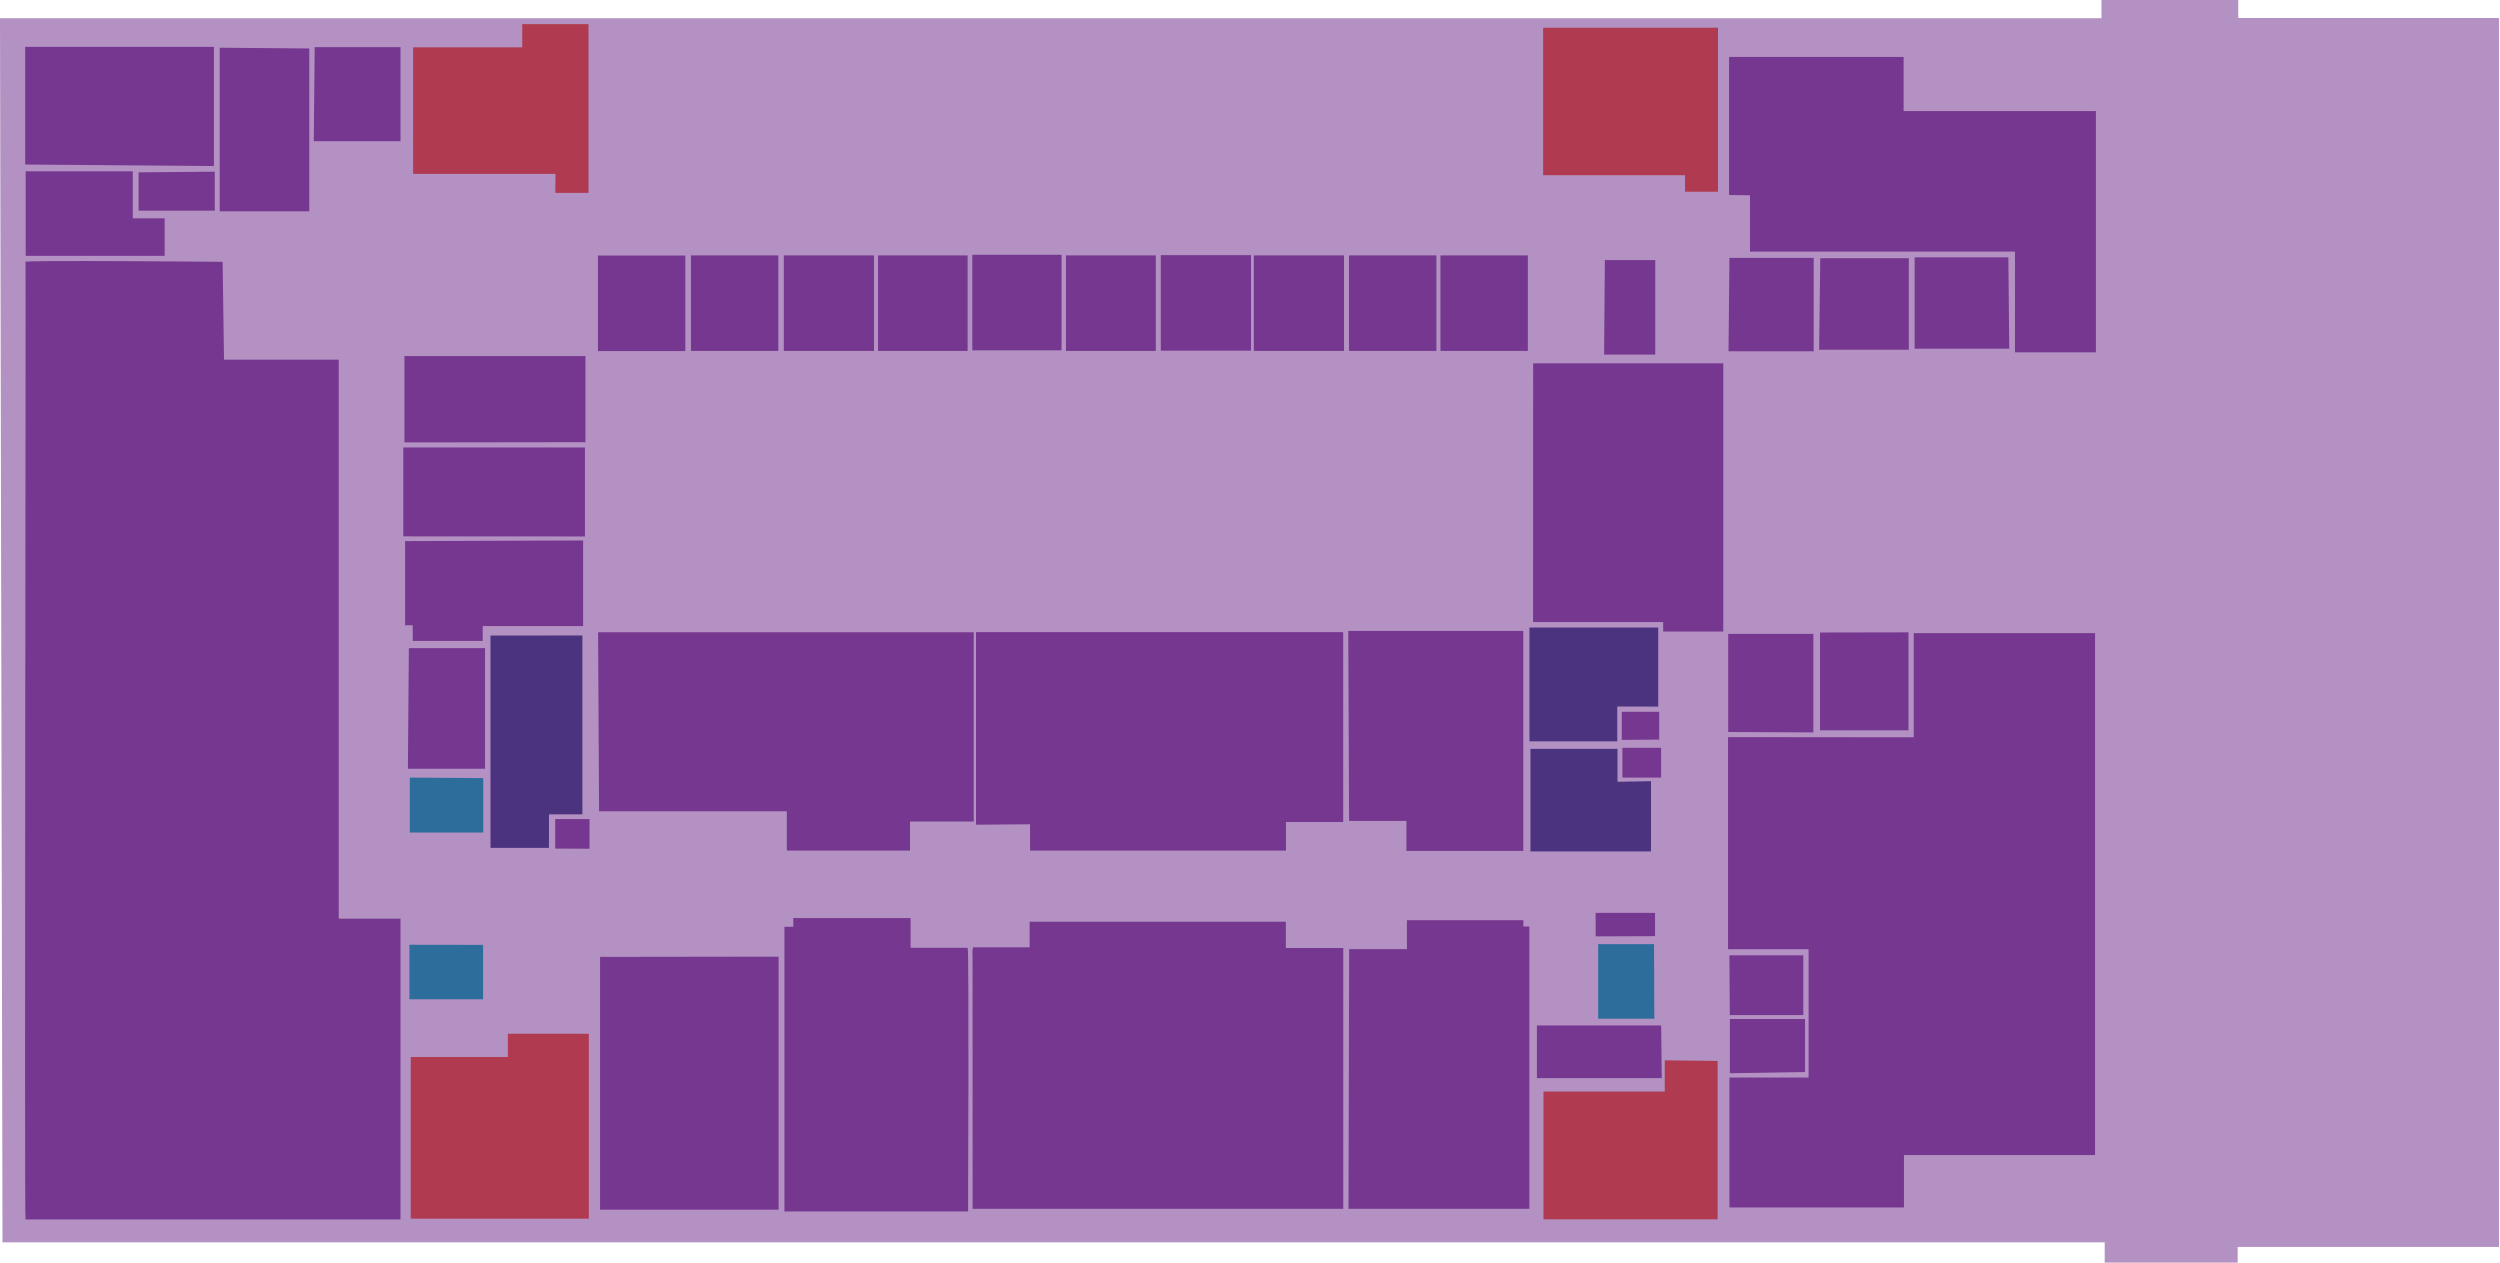
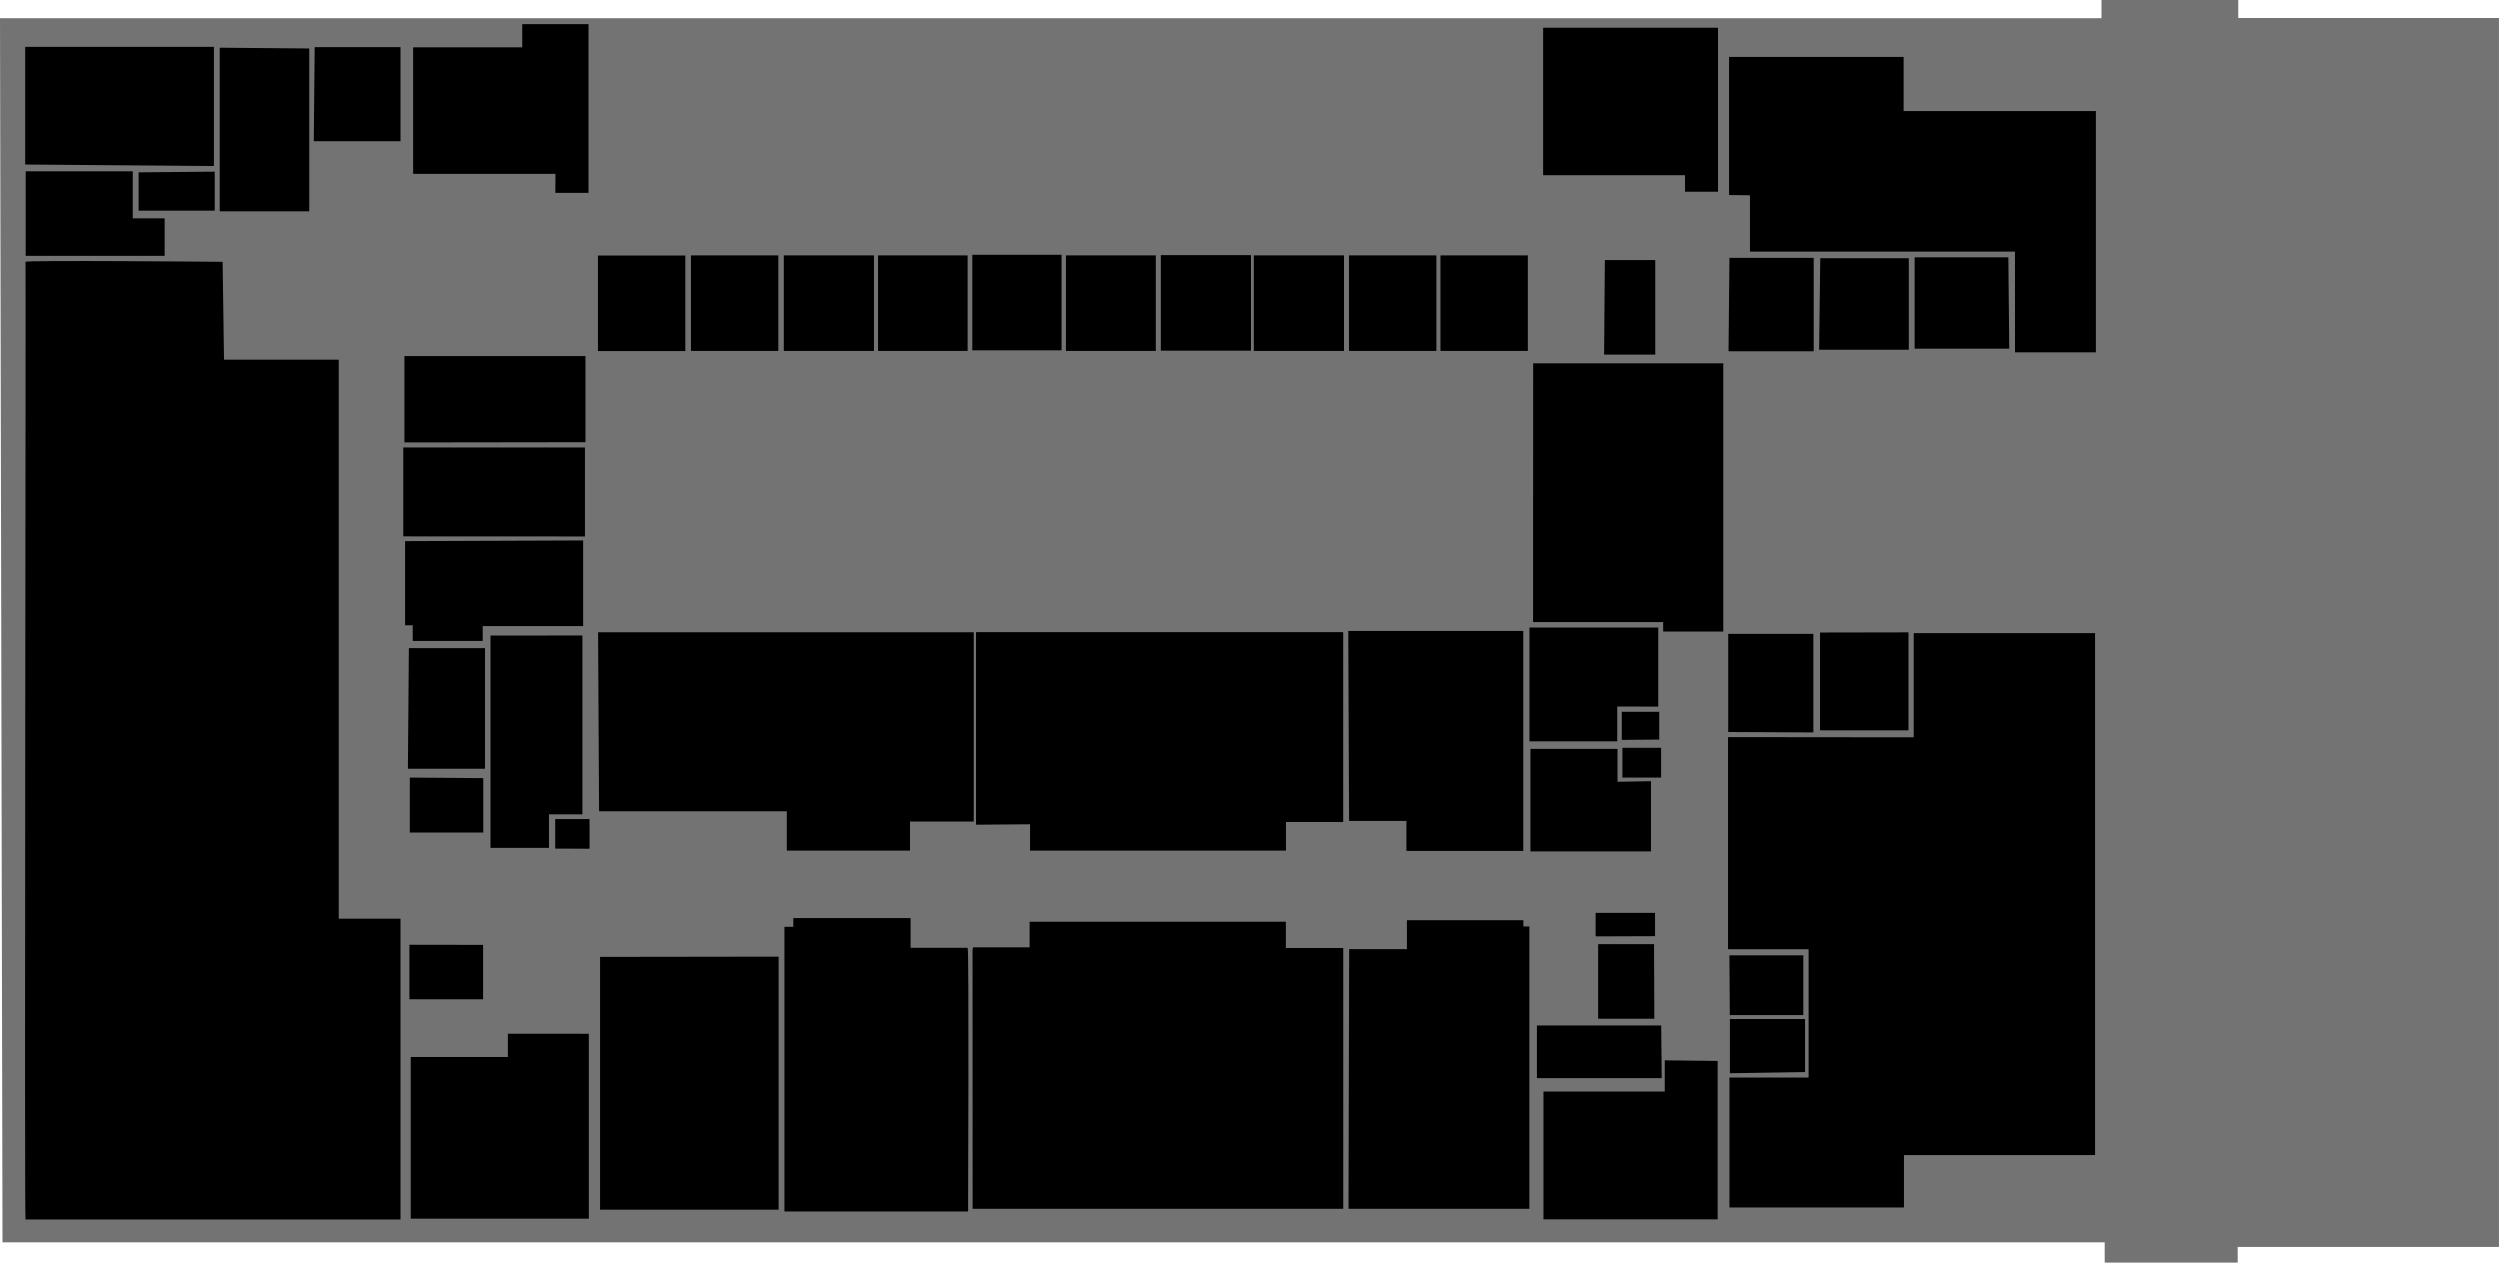
- <svg xmlns="http://www.w3.org/2000/svg" width="990" height="500" viewBox="0 0 990 500" fill="none">
+ <svg xmlns="http://www.w3.org/2000/svg" width="990" height="500" viewBox="0 0 990 500">
  <g id="IshbelGordonLevel5">
    <g id="level 5">
-       <path id="Vector" opacity="0.55" d="M0.988 491.957H833.458V500H886.125V493.795H989.59V7.124H886.35V0H832.186V7.201H0L0.988 491.957Z" fill="#75378F" />
+       <path id="Vector" opacity="0.55" d="M0.988 491.957H833.458V500H886.125V493.795H989.59V7.124H886.35V0H832.186V7.201H0L0.988 491.957Z" class="room" />
    </g>
    <g id="H501">
-       <path id="Vector_2" d="M219.863 336.031V324.342H233.457V336.097L219.863 336.031Z" fill="#75378F" />
+       <path id="Vector_2" d="M219.863 336.031V324.342H233.457V336.097L219.863 336.031Z" class="room" />
    </g>
    <g id="H501/1 bathroom">
-       <path id="Vector_3" d="M230.628 251.646V322.477H217.392V335.765H194.236V251.68L230.628 251.646Z" fill="#4B337F" />
+       <path id="Vector_3" d="M230.628 251.646V322.477H217.392V335.765H194.236V251.68L230.628 251.646Z" class="bathroom" />
    </g>
    <g id="H502">
-       <path id="Vector_4" d="M237.236 321.252H311.581V336.837H360.363V325.314H385.6V250.387H236.845L237.236 321.252Z" fill="#75378F" />
+       <path id="Vector_4" d="M237.236 321.252H311.581V336.837H360.363V325.314H385.6V250.387H236.845L237.236 321.252Z" class="room" />
    </g>
    <g id="H503">
-       <path id="Vector_5" d="M308.33 378.828V479.031H237.627V378.928L308.33 378.828Z" fill="#75378F" />
+       <path id="Vector_5" d="M308.33 378.828V479.031H237.627V378.928L308.33 378.828Z" class="room" />
    </g>
    <g id="H504">
-       <path id="Vector_6" d="M383.195 375.331H360.593V363.543H314.151V367.006H310.639V479.73H383.358C383.358 479.73 383.781 376.33 383.195 375.331Z" fill="#75378F" />
+       <path id="Vector_6" d="M383.195 375.331H360.593V363.543H314.151V367.006H310.639V479.73H383.358C383.358 479.73 383.781 376.33 383.195 375.331Z" class="room" />
    </g>
    <g id="H506">
-       <path id="Vector_7" d="M385.388 375.131H407.73V365.008H509.198V375.398H531.931V478.697H385.16L385.127 376.097L385.388 375.131Z" fill="#75378F" />
-       <path id="Vector_8" d="M386.505 326.58V250.32H531.91V325.514H509.242V336.836H407.904V326.413L386.505 326.58Z" fill="#75378F" />
+       <path id="Vector_7" d="M385.388 375.131H407.73V365.008H509.198V375.398H531.931V478.697H385.16L385.127 376.097L385.388 375.131Z" class="room" />
+       <path id="Vector_8" d="M386.505 326.58V250.32H531.91V325.514H509.242V336.836H407.904V326.413L386.505 326.58Z" class="room" />
    </g>
    <g id="H507">
-       <path id="Vector_9" d="M534.24 325.081H556.94V336.97H603.219V249.854H533.915L534.24 325.081Z" fill="#75378F" />
+       <path id="Vector_9" d="M534.24 325.081H556.94V336.97H603.219V249.854H533.915L534.24 325.081Z" class="room" />
    </g>
    <g id="H508">
-       <path id="Vector_10" d="M534.271 375.849H557.134V364.394H603.25V366.891H605.624V478.683H534.011L534.271 375.849Z" fill="#75378F" />
+       <path id="Vector_10" d="M534.271 375.849H557.134V364.394H603.25V366.891H605.624V478.683H534.011L534.271 375.849Z" class="room" />
    </g>
    <g id="H509 DATA RISER">
-       <path id="Vector_11" d="M657.822 406.086H608.616V426.933H658.049L657.822 406.086Z" fill="#75378F" />
+       <path id="Vector_11" d="M657.822 406.086H608.616V426.933H658.049L657.822 406.086Z" class="room" />
    </g>
    <g id="H510/1">
-       <path id="Vector_12" d="M684.847 378.313H714.117V401.957H685.01L684.847 378.313Z" fill="#75378F" />
+       <path id="Vector_12" d="M684.847 378.313H714.117V401.957H685.01L684.847 378.313Z" class="room" />
    </g>
    <g id="H510/2">
-       <path id="Vector_13" d="M714.799 424.535V403.522H685.042V425.001L714.799 424.535Z" fill="#75378F" />
+       <path id="Vector_13" d="M714.799 424.535V403.522H685.042V425.001L714.799 424.535Z" class="room" />
    </g>
    <g id="H510">
-       <path id="Vector_14" d="M684.304 291.894V375.879H716.208V426.7H684.857V478.15H753.966V457.403H829.646V250.713H757.838V291.969L684.304 291.894Z" fill="#75378F" />
+       <path id="Vector_14" d="M684.304 291.894V375.879H716.208V426.7H684.857V478.15H753.966V457.403H829.646V250.713H757.838V291.969L684.304 291.894Z" class="room" />
    </g>
    <g id="H510/3">
-       <path id="Vector_15" d="M684.37 289.871V251.009H718.095V290.037L684.37 289.871Z" fill="#75378F" />
+       <path id="Vector_15" d="M684.37 289.871V251.009H718.095V290.037L684.37 289.871Z" class="room" />
    </g>
    <g id="H510/4">
-       <path id="Vector_16" d="M720.729 250.476V289.205H755.755V250.409L720.729 250.476Z" fill="#75378F" />
+       <path id="Vector_16" d="M720.729 250.476V289.205H755.755V250.409L720.729 250.476Z" class="room" />
    </g>
    <g id="H511">
-       <path id="Vector_17" d="M642.482 307.92V296.132H657.8V307.92H642.482Z" fill="#75378F" />
+       <path id="Vector_17" d="M642.482 307.92V296.132H657.8V307.92H642.482Z" class="room" />
    </g>
    <g id="H511/1 MALE BATHROOM">
-       <path id="Vector_18" d="M640.531 309.585V296.564H606.058V337.158H653.8V309.352L640.531 309.585Z" fill="#4B337F" />
+       <path id="Vector_18" d="M640.531 309.585V296.564H606.058V337.158H653.8V309.352L640.531 309.585Z" class="bathroom" />
    </g>
    <g id="H512">
-       <path id="Vector_19" d="M657.052 292.868V281.879H642.222V293.001L657.052 292.868Z" fill="#75378F" />
+       <path id="Vector_19" d="M657.052 292.868V281.879H642.222V293.001L657.052 292.868Z" class="room" />
    </g>
    <g id="H512/1 FEMALE BATHROOM">
-       <path id="Vector_20" d="M640.433 279.78V293.567H605.667V248.511H656.661V279.814L640.433 279.78Z" fill="#4B337F" />
+       <path id="Vector_20" d="M640.433 279.78V293.567H605.667V248.511H656.661V279.814L640.433 279.78Z" class="bathroom" />
    </g>
    <g id="H513 STAFF COMMON ROOM">
-       <path id="Vector_21" d="M607.131 143.892H682.419V250.089H658.613V246.326H607.098L607.131 143.892Z" fill="#75378F" />
+       <path id="Vector_21" d="M607.131 143.892H682.419V250.089H658.613V246.326H607.098L607.131 143.892Z" class="room" />
    </g>
    <g id="H514">
-       <path id="Vector_22" d="M692.989 77.329V99.641H797.936V139.536H829.966V43.995H753.832V22.546H684.713V77.227L692.989 77.329Z" fill="#75378F" />
+       <path id="Vector_22" d="M692.989 77.329V99.641H797.936V139.536H829.966V43.995H753.832V22.546H684.713V77.227L692.989 77.329Z" class="room" />
    </g>
    <g id="H514/1">
-       <path id="Vector_23" d="M684.86 102.104H718.228V139.101H684.502L684.86 102.104Z" fill="#75378F" />
+       <path id="Vector_23" d="M684.86 102.104H718.228V139.101H684.502L684.86 102.104Z" class="room" />
    </g>
    <g id="H514/2">
-       <path id="Vector_24" d="M720.829 102.237H755.887V138.502H720.374L720.829 102.237Z" fill="#75378F" />
+       <path id="Vector_24" d="M720.829 102.237H755.887V138.502H720.374L720.829 102.237Z" class="room" />
    </g>
    <g id="H514/3">
-       <path id="Vector_25" d="M795.304 101.904H758.197V138.069H795.662L795.304 101.904Z" fill="#75378F" />
+       <path id="Vector_25" d="M795.304 101.904H758.197V138.069H795.662L795.304 101.904Z" class="room" />
    </g>
    <g id="H515/1">
-       <path id="Vector_26" d="M271.389 139.035C271.389 138.369 271.389 101.205 271.389 101.205H236.786V139.035H271.389Z" fill="#75378F" />
+       <path id="Vector_26" d="M271.389 139.035C271.389 138.369 271.389 101.205 271.389 101.205H236.786V139.035H271.389Z" class="room" />
    </g>
    <g id="H515/2">
-       <path id="Vector_27" d="M308.22 138.977C308.22 138.311 308.22 101.147 308.22 101.147H273.617V138.977H308.22Z" fill="#75378F" />
+       <path id="Vector_27" d="M308.22 138.977C308.22 138.311 308.22 101.147 308.22 101.147H273.617V138.977H308.22Z" class="room" />
    </g>
    <g id="H515/3">
-       <path id="Vector_28" d="M346.101 138.977C346.101 138.311 346.101 101.147 346.101 101.147H310.385V138.977H346.101Z" fill="#75378F" />
+       <path id="Vector_28" d="M346.101 138.977C346.101 138.311 346.101 101.147 346.101 101.147H310.385V138.977H346.101Z" class="room" />
    </g>
    <g id="H515/4">
-       <path id="Vector_29" d="M383.178 138.977C383.178 138.311 383.178 101.147 383.178 101.147H347.709V138.977H383.178Z" fill="#75378F" />
+       <path id="Vector_29" d="M383.178 138.977C383.178 138.311 383.178 101.147 383.178 101.147H347.709V138.977H383.178Z" class="room" />
    </g>
    <g id="H515/5">
-       <path id="Vector_30" d="M420.379 138.73C420.379 138.064 420.379 100.9 420.379 100.9H385.034V138.73H420.379Z" fill="#75378F" />
+       <path id="Vector_30" d="M420.379 138.73C420.379 138.064 420.379 100.9 420.379 100.9H385.034V138.73H420.379Z" class="room" />
    </g>
    <g id="H515/6">
-       <path id="Vector_31" d="M457.703 138.977C457.703 138.311 457.703 101.147 457.703 101.147H422.111V138.977H457.703Z" fill="#75378F" />
+       <path id="Vector_31" d="M457.703 138.977C457.703 138.311 457.703 101.147 457.703 101.147H422.111V138.977H457.703Z" class="room" />
    </g>
    <g id="H515/7">
-       <path id="Vector_32" d="M495.398 138.853C495.398 138.187 495.398 101.023 495.398 101.023H459.683V138.853H495.398Z" fill="#75378F" />
+       <path id="Vector_32" d="M495.398 138.853C495.398 138.187 495.398 101.023 495.398 101.023H459.683V138.853H495.398Z" class="room" />
    </g>
    <g id="H515/8">
-       <path id="Vector_33" d="M532.229 138.977C532.229 138.311 532.229 101.147 532.229 101.147H496.513V138.977H532.229Z" fill="#75378F" />
+       <path id="Vector_33" d="M532.229 138.977C532.229 138.311 532.229 101.147 532.229 101.147H496.513V138.977H532.229Z" class="room" />
    </g>
    <g id="H515/9">
-       <path id="Vector_34" d="M568.811 138.977C568.811 138.311 568.811 101.147 568.811 101.147H534.208V138.977H568.811Z" fill="#75378F" />
+       <path id="Vector_34" d="M568.811 138.977C568.811 138.311 568.811 101.147 568.811 101.147H534.208V138.977H568.811Z" class="room" />
    </g>
    <g id="H515/10">
-       <path id="Vector_35" d="M605.024 138.977C605.024 138.311 605.024 101.147 605.024 101.147H570.421V138.977H605.024Z" fill="#75378F" />
+       <path id="Vector_35" d="M605.024 138.977C605.024 138.311 605.024 101.147 605.024 101.147H570.421V138.977H605.024Z" class="room" />
    </g>
    <g id="H516">
-       <path id="Vector_36" d="M124.613 18.661H158.598V55.925H124.255L124.613 18.661Z" fill="#75378F" />
+       <path id="Vector_36" d="M124.613 18.661H158.598V55.925H124.255L124.613 18.661Z" class="room" />
    </g>
    <g id="H517">
-       <path id="Vector_37" d="M87.017 18.894V83.698H122.466V19.194L87.017 18.894Z" fill="#75378F" />
+       <path id="Vector_37" d="M87.017 18.894V83.698H122.466V19.194L87.017 18.894Z" class="room" />
    </g>
    <g id="H518">
-       <path id="Vector_38" d="M54.886 68.246V83.431H85.033V67.98L54.886 68.246Z" fill="#75378F" />
+       <path id="Vector_38" d="M54.886 68.246V83.431H85.033V67.98L54.886 68.246Z" class="room" />
    </g>
    <g id="H517/1">
-       <path id="Vector_39" d="M9.974 65.149V18.561H84.709V65.749L9.974 65.149Z" fill="#75378F" />
+       <path id="Vector_39" d="M9.974 65.149V18.561H84.709V65.749L9.974 65.149Z" class="room" />
    </g>
    <g id="H519">
-       <path id="Vector_40" d="M65.196 86.462V101.314H10.169V67.846H52.577V86.462H65.196Z" fill="#75378F" />
+       <path id="Vector_40" d="M65.196 86.462V101.314H10.169V67.846H52.577V86.462H65.196Z" class="room" />
    </g>
    <g id="H520">
-       <path id="Vector_41" d="M88.156 103.68C88.156 103.68 9.914 102.972 10.104 103.68C10.293 104.388 9.616 482.904 10.104 482.904C10.591 482.904 158.598 482.904 158.598 482.904V363.786H134.142V142.433H88.709L88.156 103.68Z" fill="#75378F" />
+       <path id="Vector_41" d="M88.156 103.68C88.156 103.68 9.914 102.972 10.104 103.68C10.293 104.388 9.616 482.904 10.104 482.904C10.591 482.904 158.598 482.904 158.598 482.904V363.786H134.142V142.433H88.709L88.156 103.68Z" class="room" />
    </g>
    <g id="H522">
-       <path id="Vector_42" d="M160.156 175.203V141.002H231.834V175.103L160.156 175.203Z" fill="#75378F" />
+       <path id="Vector_42" d="M160.156 175.203V141.002H231.834V175.103L160.156 175.203Z" class="room" />
    </g>
    <g id="H523">
-       <path id="Vector_43" d="M159.701 212.4V177.201H231.639V212.433L159.701 212.4Z" fill="#75378F" />
+       <path id="Vector_43" d="M159.701 212.4V177.201H231.639V212.433L159.701 212.4Z" class="room" />
    </g>
    <g id="H524">
-       <path id="Vector_44" d="M160.417 214.284V247.618H163.441V253.812H191.15V247.918H230.924V214.018L160.417 214.284Z" fill="#75378F" />
+       <path id="Vector_44" d="M160.417 214.284V247.618H163.441V253.812H191.15V247.918H230.924V214.018L160.417 214.284Z" class="room" />
    </g>
    <g id="level 5 lift 1">
-       <path id="Vector_45" d="M162.285 307.919V329.674H191.371V308.131L162.285 307.919Z" fill="#2D6D9C" />
+       <path id="Vector_45" d="M162.285 307.919V329.674H191.371V308.131L162.285 307.919Z" class="lift" />
    </g>
    <g id="level 5 lift 2">
-       <path id="Vector_46" d="M162.124 374.123V395.712H191.302V374.17L162.124 374.123Z" fill="#2D6D9C" />
+       <path id="Vector_46" d="M162.124 374.123V395.712H191.302V374.17L162.124 374.123Z" class="lift" />
    </g>
    <g id="level 5 stairs 3">
-       <path id="Vector_47" d="M201.12 409.349V418.579H162.653V482.595H233.173V409.374L201.12 409.349Z" fill="#B03A4F" />
+       <path id="Vector_47" d="M201.12 409.349V418.579H162.653V482.595H233.173V409.374L201.12 409.349Z" class="stair" />
    </g>
    <g id="level 5 stairs 4">
-       <path id="Vector_48" d="M659.243 419.896V432.24H611.218V482.865H680.185V420.127L659.243 419.896Z" fill="#B03A4F" />
+       <path id="Vector_48" d="M659.243 419.896V432.24H611.218V482.865H680.185V420.127L659.243 419.896Z" class="stair" />
    </g>
    <g id="level 5 lift 3">
-       <path id="Vector_49" d="M654.998 373.873H632.867V403.431H655.111L654.998 373.873Z" fill="#2D6D9C" />
+       <path id="Vector_49" d="M654.998 373.873H632.867V403.431H655.111L654.998 373.873Z" class="lift" />
    </g>
    <g id="level 5 ELECTRICAL RISER">
-       <path id="Vector_50" d="M631.877 370.801V361.5H655.395V370.715L631.877 370.801Z" fill="#75378F" />
+       <path id="Vector_50" d="M631.877 370.801V361.5H655.395V370.715L631.877 370.801Z" class="room" />
    </g>
    <g id="level 5 stairs 2">
-       <path id="Vector_51" d="M667.281 75.934H680.327V10.994H611.077V69.385H667.252L667.281 75.934Z" fill="#B03A4F" />
+       <path id="Vector_51" d="M667.281 75.934H680.327V10.994H611.077V69.385H667.252L667.281 75.934Z" class="stair" />
    </g>
    <g id="level 5 stairs 1">
-       <path id="Vector_52" d="M219.915 76.363H233.046V9.569H206.812V18.755H163.598V68.858H219.971L219.915 76.363Z" fill="#B03A4F" />
+       <path id="Vector_52" d="M219.915 76.363H233.046V9.569H206.812V18.755H163.598V68.858H219.971L219.915 76.363Z" class="stair" />
    </g>
    <g id="level 5 DATA RISER">
-       <path id="Vector_53" d="M635.528 102.99H655.483V140.415H635.225L635.528 102.99Z" fill="#75378F" />
+       <path id="Vector_53" d="M635.528 102.99H655.483V140.415H635.225L635.528 102.99Z" class="room" />
    </g>
    <g id="level 5 r.w.drop">
-       <path id="Vector_54" d="M161.912 256.667H192.068V304.428H161.529L161.912 256.667Z" fill="#75378F" />
+       <path id="Vector_54" d="M161.912 256.667H192.068V304.428H161.529L161.912 256.667Z" class="room" />
    </g>
  </g>
</svg>
